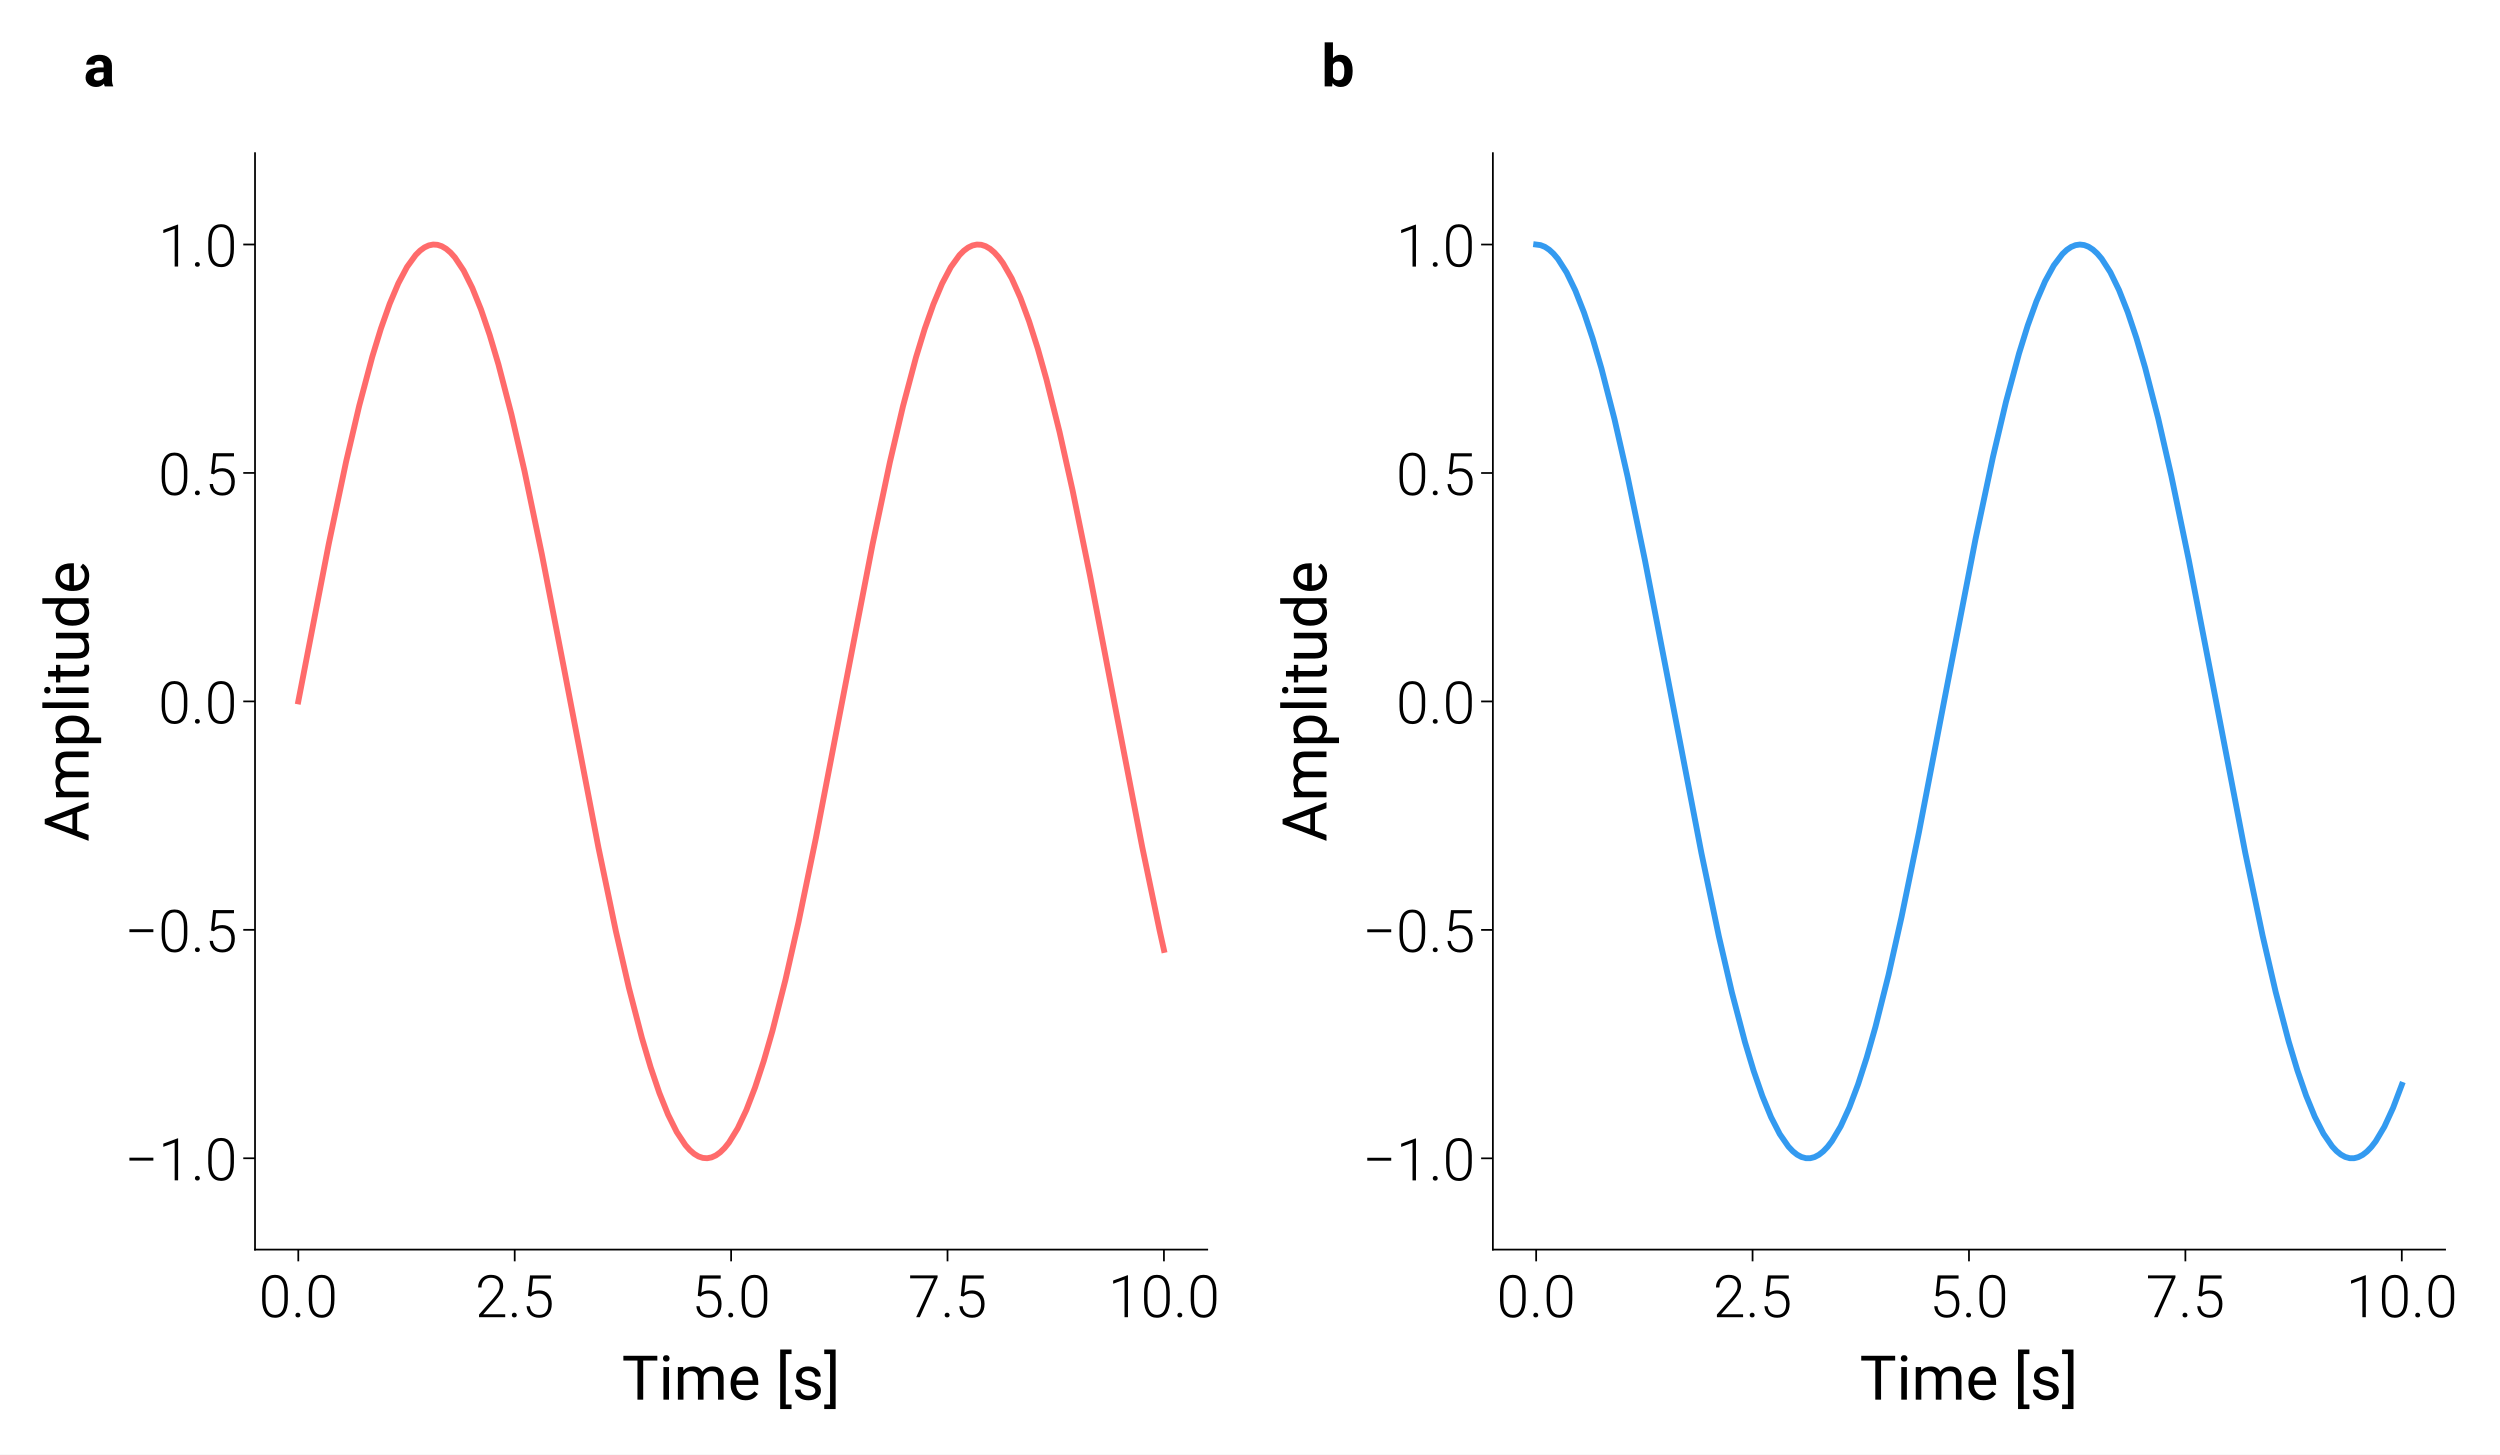
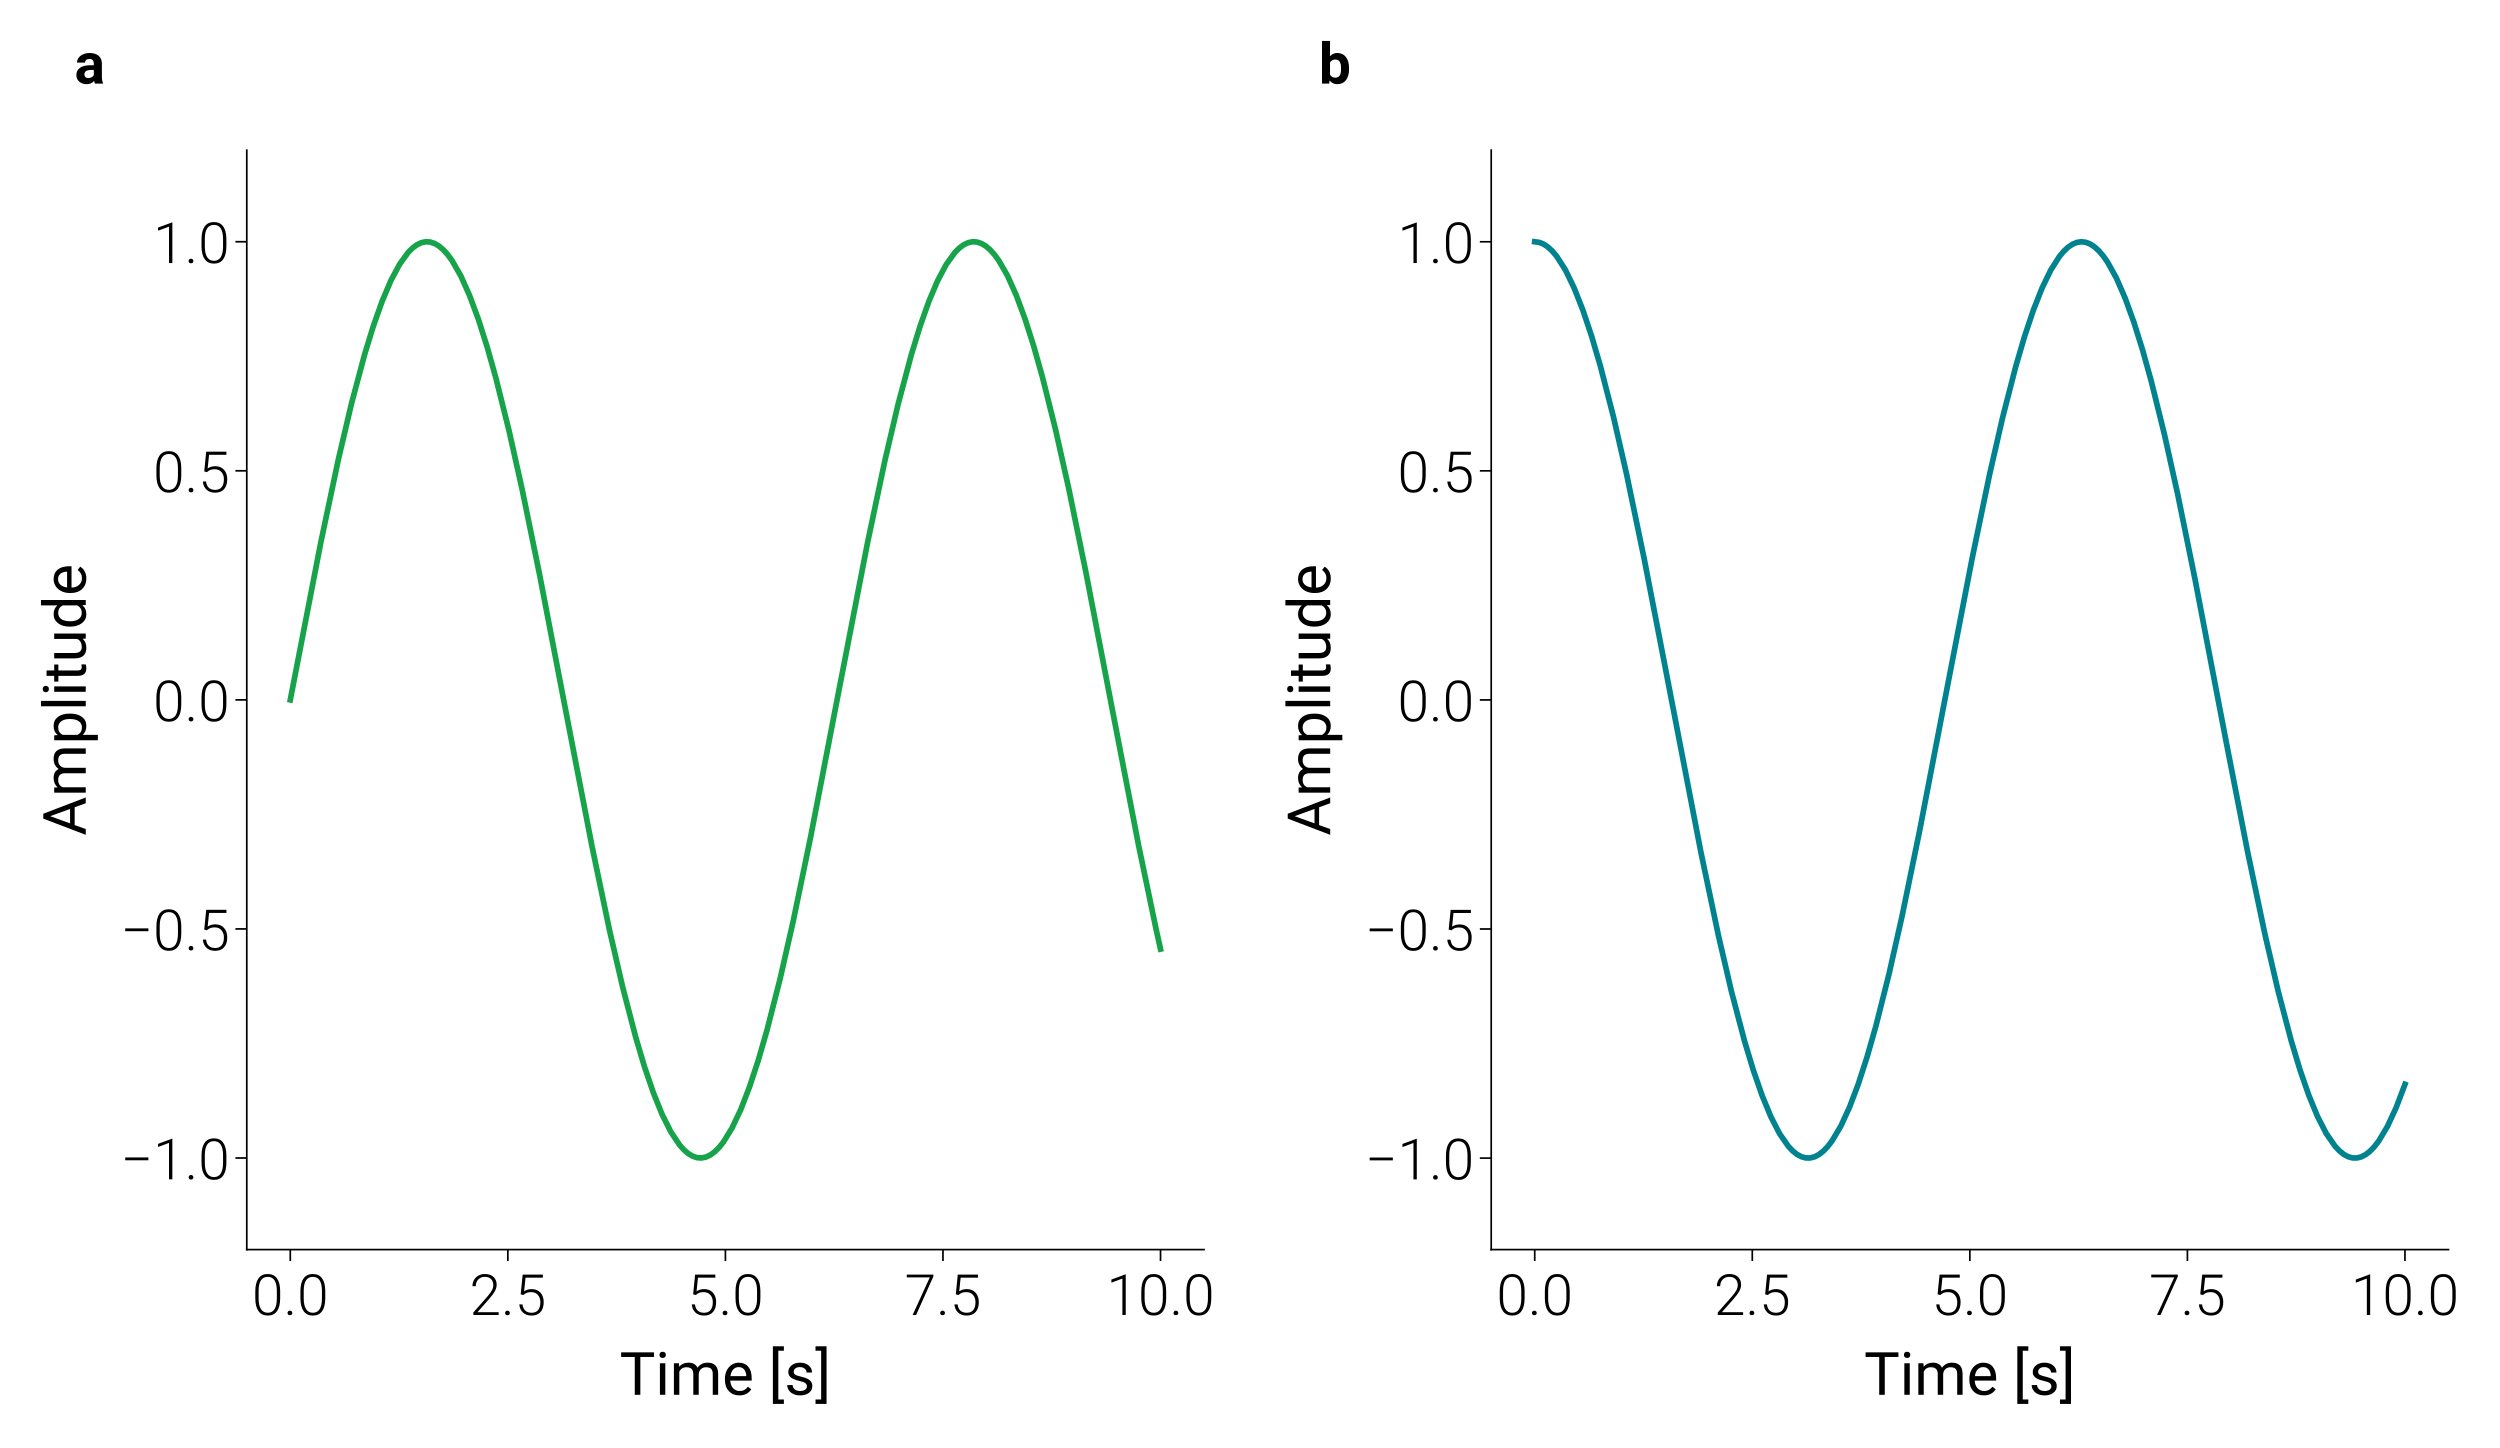
- <svg xmlns="http://www.w3.org/2000/svg" xmlns:xlink="http://www.w3.org/1999/xlink" width="425.3pt" height="247.444pt" viewBox="0 0 425.3 247.444" version="1.1">
+ <svg xmlns="http://www.w3.org/2000/svg" xmlns:xlink="http://www.w3.org/1999/xlink" width="439.497pt" height="254.539pt" viewBox="0 0 439.497 254.539" version="1.1">
  <defs>
    <style type="text/css">*{stroke-linejoin: round; stroke-linecap: butt}</style>
  </defs>
  <g id="figure_1">
    <g id="patch_1">
-       <path d="M 0 247.444  L 425.3 247.444  L 425.3 0  L 0 0  z " style="fill: #ffffff" />
+       <path d="M 0 254.539  L 439.497 254.539  L 439.497 -0  L 0 -0  z " style="fill: #ffffff" />
    </g>
    <g id="axes_1">
      <g id="patch_2">
-         <path d="M 43.383 212.581  L 205.371 212.581  L 205.371 26.057  L 43.383 26.057  z " style="fill: #ffffff" />
+         <path d="M 43.383 219.677  L 211.668 219.677  L 211.668 26.395  L 43.383 26.395  z " style="fill: #ffffff" />
      </g>
      <g id="matplotlib.axis_1">
        <g id="xtick_1">
          <g id="line2d_1">
            <defs>
-               <path id="m6e8997b86b" d="M 0 0  L 0 2  " style="stroke: #000000; stroke-width: 0.3" />
+               <path id="md398708c59" d="M 0 0  L 0 2  " style="stroke: #000000; stroke-width: 0.3" />
            </defs>
            <g>
-               <use xlink:href="#m6e8997b86b" x="50.746" y="212.581" style="stroke: #000000; stroke-width: 0.3" />
+               <use xlink:href="#md398708c59" x="51.032" y="219.677" style="stroke: #000000; stroke-width: 0.3" />
            </g>
          </g>
          <g id="text_1">
-             <g transform="translate(44.00998 224.0814) scale(0.1 -0.1)">
+             <g transform="translate(44.29622 231.1772) scale(0.1 -0.1)">
              <defs>
                <path id="Roboto-Light-30" d="M 3172 1897  Q 3172 934 2819 435  Q 2466 -63 1778 -63  Q 1103 -63 743 426  Q 384 916 375 1850  L 375 2666  Q 375 3625 731 4119  Q 1088 4613 1772 4613  Q 2447 4613 2803 4136  Q 3159 3659 3172 2731  L 3172 1897  z M 2797 2713  Q 2797 3494 2542 3894  Q 2288 4294 1772 4294  Q 1266 4294 1009 3903  Q 753 3513 747 2750  L 747 1856  Q 747 1078 1011 665  Q 1275 253 1778 253  Q 2278 253 2536 656  Q 2794 1059 2797 1838  L 2797 2713  z " transform="scale(0.015625)" />
                <path id="Roboto-Light-2e" d="M 453 225  Q 453 334 523 411  Q 594 488 719 488  Q 844 488 916 411  Q 988 334 988 225  Q 988 116 916 45  Q 844 -25 719 -25  Q 594 -25 523 45  Q 453 116 453 225  z " transform="scale(0.015625)" />
              </defs>
              <use xlink:href="#Roboto-Light-30" />
              <use xlink:href="#Roboto-Light-2e" transform="translate(55.41992 0)" />
              <use xlink:href="#Roboto-Light-30" transform="translate(79.29688 0)" />
            </g>
          </g>
        </g>
        <g id="xtick_2">
          <g id="line2d_2">
            <g>
-               <use xlink:href="#m6e8997b86b" x="87.561" y="212.581" style="stroke: #000000; stroke-width: 0.3" />
+               <use xlink:href="#md398708c59" x="89.279" y="219.677" style="stroke: #000000; stroke-width: 0.3" />
            </g>
          </g>
          <g id="text_2">
-             <g transform="translate(80.82549 224.0814) scale(0.1 -0.1)">
+             <g transform="translate(82.54295 231.1772) scale(0.1 -0.1)">
              <defs>
                <path id="Roboto-Light-32" d="M 3278 0  L 428 0  L 428 288  L 1988 2056  Q 2375 2503 2525 2793  Q 2675 3084 2675 3359  Q 2675 3791 2422 4042  Q 2169 4294 1725 4294  Q 1266 4294 983 4000  Q 700 3706 700 3238  L 328 3238  Q 328 3622 501 3937  Q 675 4253 995 4433  Q 1316 4613 1725 4613  Q 2350 4613 2701 4284  Q 3053 3956 3053 3391  Q 3053 3072 2854 2694  Q 2656 2316 2156 1750  L 888 316  L 3278 316  L 3278 0  z " transform="scale(0.015625)" />
                <path id="Roboto-Light-35" d="M 681 2331  L 903 4550  L 3178 4550  L 3178 4203  L 1225 4203  L 1066 2666  Q 1431 2916 1922 2916  Q 2538 2916 2903 2516  Q 3269 2116 3269 1450  Q 3269 731 2912 334  Q 2556 -63 1909 -63  Q 1316 -63 947 268  Q 578 600 525 1197  L 884 1197  Q 938 731 1200 492  Q 1463 253 1909 253  Q 2397 253 2645 562  Q 2894 872 2894 1444  Q 2894 1944 2616 2259  Q 2338 2575 1856 2575  Q 1591 2575 1394 2508  Q 1197 2441 978 2247  L 681 2331  z " transform="scale(0.015625)" />
              </defs>
              <use xlink:href="#Roboto-Light-32" />
              <use xlink:href="#Roboto-Light-2e" transform="translate(55.41992 0)" />
              <use xlink:href="#Roboto-Light-35" transform="translate(79.29688 0)" />
            </g>
          </g>
        </g>
        <g id="xtick_3">
          <g id="line2d_3">
            <g>
-               <use xlink:href="#m6e8997b86b" x="124.377" y="212.581" style="stroke: #000000; stroke-width: 0.3" />
+               <use xlink:href="#md398708c59" x="127.526" y="219.677" style="stroke: #000000; stroke-width: 0.3" />
            </g>
          </g>
          <g id="text_3">
-             <g transform="translate(117.641 224.0814) scale(0.1 -0.1)">
+             <g transform="translate(120.7897 231.1772) scale(0.1 -0.1)">
              <use xlink:href="#Roboto-Light-35" />
              <use xlink:href="#Roboto-Light-2e" transform="translate(55.41992 0)" />
              <use xlink:href="#Roboto-Light-30" transform="translate(79.29688 0)" />
            </g>
          </g>
        </g>
        <g id="xtick_4">
          <g id="line2d_4">
            <g>
-               <use xlink:href="#m6e8997b86b" x="161.192" y="212.581" style="stroke: #000000; stroke-width: 0.3" />
+               <use xlink:href="#md398708c59" x="165.772" y="219.677" style="stroke: #000000; stroke-width: 0.3" />
            </g>
          </g>
          <g id="text_4">
-             <g transform="translate(154.4565 224.0814) scale(0.1 -0.1)">
+             <g transform="translate(159.0364 231.1772) scale(0.1 -0.1)">
              <defs>
                <path id="Roboto-Light-37" d="M 3231 4334  L 1288 0  L 897 0  L 2828 4231  L 241 4231  L 241 4550  L 3231 4550  L 3231 4334  z " transform="scale(0.015625)" />
              </defs>
              <use xlink:href="#Roboto-Light-37" />
              <use xlink:href="#Roboto-Light-2e" transform="translate(55.41992 0)" />
              <use xlink:href="#Roboto-Light-35" transform="translate(79.29688 0)" />
            </g>
          </g>
        </g>
        <g id="xtick_5">
          <g id="line2d_5">
            <g>
-               <use xlink:href="#m6e8997b86b" x="198.008" y="212.581" style="stroke: #000000; stroke-width: 0.3" />
+               <use xlink:href="#md398708c59" x="204.019" y="219.677" style="stroke: #000000; stroke-width: 0.3" />
            </g>
          </g>
          <g id="text_5">
-             <g transform="translate(188.5009 224.0814) scale(0.1 -0.1)">
+             <g transform="translate(194.512 231.1772) scale(0.1 -0.1)">
              <defs>
                <path id="Roboto-Light-31" d="M 2169 0  L 1794 0  L 1794 4100  L 556 3641  L 556 3991  L 2106 4566  L 2169 4566  L 2169 0  z " transform="scale(0.015625)" />
              </defs>
              <use xlink:href="#Roboto-Light-31" />
              <use xlink:href="#Roboto-Light-30" transform="translate(55.41992 0)" />
              <use xlink:href="#Roboto-Light-2e" transform="translate(110.8398 0)" />
              <use xlink:href="#Roboto-Light-30" transform="translate(134.7168 0)" />
            </g>
          </g>
        </g>
        <g id="text_6">
-           <g transform="translate(105.7969 238.1107) scale(0.105 -0.105)">
+           <g transform="translate(108.9455 245.2064) scale(0.105 -0.105)">
            <defs>
              <path id="Roboto-Regular-54" d="M 3672 4056  L 2209 4056  L 2209 0  L 1613 0  L 1613 4056  L 153 4056  L 153 4550  L 3672 4550  L 3672 4056  z " transform="scale(0.015625)" />
              <path id="Roboto-Regular-69" d="M 1066 0  L 488 0  L 488 3381  L 1066 3381  L 1066 0  z M 441 4278  Q 441 4419 527 4516  Q 613 4613 781 4613  Q 950 4613 1037 4516  Q 1125 4419 1125 4278  Q 1125 4138 1037 4044  Q 950 3950 781 3950  Q 613 3950 527 4044  Q 441 4138 441 4278  z " transform="scale(0.015625)" />
              <path id="Roboto-Regular-6d" d="M 981 3381  L 997 3006  Q 1369 3444 2000 3444  Q 2709 3444 2966 2900  Q 3134 3144 3404 3294  Q 3675 3444 4044 3444  Q 5156 3444 5175 2266  L 5175 0  L 4597 0  L 4597 2231  Q 4597 2594 4431 2773  Q 4266 2953 3875 2953  Q 3553 2953 3340 2761  Q 3128 2569 3094 2244  L 3094 0  L 2513 0  L 2513 2216  Q 2513 2953 1791 2953  Q 1222 2953 1013 2469  L 1013 0  L 434 0  L 434 3381  L 981 3381  z " transform="scale(0.015625)" />
              <path id="Roboto-Regular-65" d="M 1841 -63  Q 1153 -63 722 389  Q 291 841 291 1597  L 291 1703  Q 291 2206 483 2601  Q 675 2997 1020 3220  Q 1366 3444 1769 3444  Q 2428 3444 2793 3009  Q 3159 2575 3159 1766  L 3159 1525  L 869 1525  Q 881 1025 1161 717  Q 1441 409 1872 409  Q 2178 409 2390 534  Q 2603 659 2763 866  L 3116 591  Q 2691 -63 1841 -63  z M 1769 2969  Q 1419 2969 1181 2714  Q 944 2459 888 2000  L 2581 2000  L 2581 2044  Q 2556 2484 2343 2726  Q 2131 2969 1769 2969  z " transform="scale(0.015625)" />
              <path id="Roboto-Regular-20" transform="scale(0.015625)" />
              <path id="Roboto-Regular-5b" d="M 1634 4725  L 1038 4725  L 1038 -500  L 1634 -500  L 1634 -975  L 456 -975  L 456 5200  L 1634 5200  L 1634 4725  z " transform="scale(0.015625)" />
              <path id="Roboto-Regular-73" d="M 2406 897  Q 2406 1131 2229 1261  Q 2053 1391 1614 1484  Q 1175 1578 917 1709  Q 659 1841 536 2022  Q 413 2203 413 2453  Q 413 2869 764 3156  Q 1116 3444 1663 3444  Q 2238 3444 2595 3147  Q 2953 2850 2953 2388  L 2372 2388  Q 2372 2625 2170 2797  Q 1969 2969 1663 2969  Q 1347 2969 1169 2831  Q 991 2694 991 2472  Q 991 2263 1156 2156  Q 1322 2050 1755 1953  Q 2188 1856 2456 1722  Q 2725 1588 2854 1398  Q 2984 1209 2984 938  Q 2984 484 2621 210  Q 2259 -63 1681 -63  Q 1275 -63 962 81  Q 650 225 473 483  Q 297 741 297 1041  L 875 1041  Q 891 750 1108 579  Q 1325 409 1681 409  Q 2009 409 2207 542  Q 2406 675 2406 897  z " transform="scale(0.015625)" />
              <path id="Roboto-Regular-5d" d="M 28 5200  L 1209 5200  L 1209 -975  L 28 -975  L 28 -500  L 631 -500  L 631 4725  L 28 4725  L 28 5200  z " transform="scale(0.015625)" />
            </defs>
            <use xlink:href="#Roboto-Regular-54" />
            <use xlink:href="#Roboto-Regular-69" transform="translate(59.66797 0)" />
            <use xlink:href="#Roboto-Regular-6d" transform="translate(83.93555 0)" />
            <use xlink:href="#Roboto-Regular-65" transform="translate(171.582 0)" />
            <use xlink:href="#Roboto-Regular-20" transform="translate(224.5605 0)" />
            <use xlink:href="#Roboto-Regular-5b" transform="translate(249.3164 0)" />
            <use xlink:href="#Roboto-Regular-73" transform="translate(275.8301 0)" />
            <use xlink:href="#Roboto-Regular-5d" transform="translate(327.3926 0)" />
          </g>
        </g>
      </g>
      <g id="matplotlib.axis_2">
        <g id="ytick_1">
          <g id="line2d_6">
            <defs>
-               <path id="m94674b279c" d="M 0 0  L -2 0  " style="stroke: #000000; stroke-width: 0.3" />
+               <path id="m29b4472c00" d="M 0 0  L -2 0  " style="stroke: #000000; stroke-width: 0.3" />
            </defs>
            <g>
-               <use xlink:href="#m94674b279c" x="43.383" y="197.043" style="stroke: #000000; stroke-width: 0.3" />
+               <use xlink:href="#m29b4472c00" x="43.383" y="203.575" style="stroke: #000000; stroke-width: 0.3" />
            </g>
          </g>
          <g id="text_7">
-             <g transform="translate(21.20781 200.7927) scale(0.1 -0.1)">
+             <g transform="translate(21.20781 207.3254) scale(0.1 -0.1)">
              <defs>
                <path id="Roboto-Light-2212" d="M 3125 2144  L 516 2144  L 516 2463  L 3125 2463  L 3125 2144  z " transform="scale(0.015625)" />
              </defs>
              <use xlink:href="#Roboto-Light-2212" />
              <use xlink:href="#Roboto-Light-31" transform="translate(57.03125 0)" />
              <use xlink:href="#Roboto-Light-2e" transform="translate(112.4512 0)" />
              <use xlink:href="#Roboto-Light-30" transform="translate(136.3281 0)" />
            </g>
          </g>
        </g>
        <g id="ytick_2">
          <g id="line2d_7">
            <g>
-               <use xlink:href="#m94674b279c" x="43.383" y="158.181" style="stroke: #000000; stroke-width: 0.3" />
+               <use xlink:href="#m29b4472c00" x="43.383" y="163.305" style="stroke: #000000; stroke-width: 0.3" />
            </g>
          </g>
          <g id="text_8">
-             <g transform="translate(21.20781 161.9306) scale(0.1 -0.1)">
+             <g transform="translate(21.20781 167.0554) scale(0.1 -0.1)">
              <use xlink:href="#Roboto-Light-2212" />
              <use xlink:href="#Roboto-Light-30" transform="translate(57.03125 0)" />
              <use xlink:href="#Roboto-Light-2e" transform="translate(112.4512 0)" />
              <use xlink:href="#Roboto-Light-35" transform="translate(136.3281 0)" />
            </g>
          </g>
        </g>
        <g id="ytick_3">
          <g id="line2d_8">
            <g>
-               <use xlink:href="#m94674b279c" x="43.383" y="119.319" style="stroke: #000000; stroke-width: 0.3" />
+               <use xlink:href="#m29b4472c00" x="43.383" y="123.035" style="stroke: #000000; stroke-width: 0.3" />
            </g>
          </g>
          <g id="text_9">
-             <g transform="translate(26.91094 123.0686) scale(0.1 -0.1)">
+             <g transform="translate(26.91094 126.7854) scale(0.1 -0.1)">
              <use xlink:href="#Roboto-Light-30" />
              <use xlink:href="#Roboto-Light-2e" transform="translate(55.41992 0)" />
              <use xlink:href="#Roboto-Light-30" transform="translate(79.29688 0)" />
            </g>
          </g>
        </g>
        <g id="ytick_4">
          <g id="line2d_9">
            <g>
-               <use xlink:href="#m94674b279c" x="43.383" y="80.457" style="stroke: #000000; stroke-width: 0.3" />
+               <use xlink:href="#m29b4472c00" x="43.383" y="82.765" style="stroke: #000000; stroke-width: 0.3" />
            </g>
          </g>
          <g id="text_10">
-             <g transform="translate(26.91094 84.20657) scale(0.1 -0.1)">
+             <g transform="translate(26.91094 86.51536) scale(0.1 -0.1)">
              <use xlink:href="#Roboto-Light-30" />
              <use xlink:href="#Roboto-Light-2e" transform="translate(55.41992 0)" />
              <use xlink:href="#Roboto-Light-35" transform="translate(79.29688 0)" />
            </g>
          </g>
        </g>
        <g id="ytick_5">
          <g id="line2d_10">
            <g>
-               <use xlink:href="#m94674b279c" x="43.383" y="41.595" style="stroke: #000000; stroke-width: 0.3" />
+               <use xlink:href="#m29b4472c00" x="43.383" y="42.495" style="stroke: #000000; stroke-width: 0.3" />
            </g>
          </g>
          <g id="text_11">
-             <g transform="translate(26.91094 45.34454) scale(0.1 -0.1)">
+             <g transform="translate(26.91094 46.24535) scale(0.1 -0.1)">
              <use xlink:href="#Roboto-Light-31" />
              <use xlink:href="#Roboto-Light-2e" transform="translate(55.41992 0)" />
              <use xlink:href="#Roboto-Light-30" transform="translate(79.29688 0)" />
            </g>
          </g>
        </g>
        <g id="text_12">
-           <g transform="translate(15.075 143.1905) rotate(-90) scale(0.105 -0.105)">
+           <g transform="translate(15.075 146.9073) rotate(-90) scale(0.105 -0.105)">
            <defs>
              <path id="Roboto-Regular-41" d="M 3041 1188  L 1134 1188  L 706 0  L 88 0  L 1825 4550  L 2350 4550  L 4091 0  L 3475 0  L 3041 1188  z M 1316 1681  L 2863 1681  L 2088 3809  L 1316 1681  z " transform="scale(0.015625)" />
              <path id="Roboto-Regular-70" d="M 3294 1653  Q 3294 881 2941 409  Q 2588 -63 1984 -63  Q 1369 -63 1016 328  L 1016 -1300  L 438 -1300  L 438 3381  L 966 3381  L 994 3006  Q 1347 3444 1975 3444  Q 2584 3444 2939 2984  Q 3294 2525 3294 1706  L 3294 1653  z M 2716 1719  Q 2716 2291 2472 2622  Q 2228 2953 1803 2953  Q 1278 2953 1016 2488  L 1016 872  Q 1275 409 1809 409  Q 2225 409 2470 739  Q 2716 1069 2716 1719  z " transform="scale(0.015625)" />
              <path id="Roboto-Regular-6c" d="M 1066 0  L 488 0  L 488 4800  L 1066 4800  L 1066 0  z " transform="scale(0.015625)" />
              <path id="Roboto-Regular-74" d="M 1222 4200  L 1222 3381  L 1853 3381  L 1853 2934  L 1222 2934  L 1222 838  Q 1222 634 1306 532  Q 1391 431 1594 431  Q 1694 431 1869 469  L 1869 0  Q 1641 -63 1425 -63  Q 1038 -63 841 171  Q 644 406 644 838  L 644 2934  L 28 2934  L 28 3381  L 644 3381  L 644 4200  L 1222 4200  z " transform="scale(0.015625)" />
              <path id="Roboto-Regular-75" d="M 2525 334  Q 2188 -63 1534 -63  Q 994 -63 711 251  Q 428 566 425 1181  L 425 3381  L 1003 3381  L 1003 1197  Q 1003 428 1628 428  Q 2291 428 2509 922  L 2509 3381  L 3088 3381  L 3088 0  L 2538 0  L 2525 334  z " transform="scale(0.015625)" />
              <path id="Roboto-Regular-64" d="M 297 1719  Q 297 2497 665 2970  Q 1034 3444 1631 3444  Q 2225 3444 2572 3038  L 2572 4800  L 3150 4800  L 3150 0  L 2619 0  L 2591 363  Q 2244 -63 1625 -63  Q 1038 -63 667 418  Q 297 900 297 1675  L 297 1719  z M 875 1653  Q 875 1078 1112 753  Q 1350 428 1769 428  Q 2319 428 2572 922  L 2572 2475  Q 2313 2953 1775 2953  Q 1350 2953 1112 2625  Q 875 2297 875 1653  z " transform="scale(0.015625)" />
            </defs>
            <use xlink:href="#Roboto-Regular-41" />
            <use xlink:href="#Roboto-Regular-6d" transform="translate(65.23438 0)" />
            <use xlink:href="#Roboto-Regular-70" transform="translate(152.8809 0)" />
            <use xlink:href="#Roboto-Regular-6c" transform="translate(208.9844 0)" />
            <use xlink:href="#Roboto-Regular-69" transform="translate(233.252 0)" />
            <use xlink:href="#Roboto-Regular-74" transform="translate(257.5195 0)" />
            <use xlink:href="#Roboto-Regular-75" transform="translate(290.1855 0)" />
            <use xlink:href="#Roboto-Regular-64" transform="translate(345.3125 0)" />
            <use xlink:href="#Roboto-Regular-65" transform="translate(401.709 0)" />
          </g>
        </g>
      </g>
      <g id="line2d_11">
-         <path d="M 50.746 119.319  L 55.926 92.539  L 58.886 78.51  L 61.106 69.039  L 63.326 60.707  L 64.806 55.882  L 66.286 51.696  L 67.766 48.193  L 69.246 45.407  L 70.726 43.368  L 71.466 42.634  L 72.206 42.095  L 72.946 41.75  L 73.686 41.601  L 74.426 41.648  L 75.166 41.892  L 75.906 42.331  L 76.646 42.964  L 77.386 43.79  L 78.866 46.012  L 80.346 48.973  L 81.826 52.644  L 83.306 56.988  L 84.786 61.962  L 87.006 70.49  L 89.226 80.125  L 92.186 94.315  L 95.887 113.397  L 101.807 144.191  L 104.767 158.392  L 106.987 168.04  L 109.207 176.582  L 110.687 181.566  L 112.167 185.922  L 113.647 189.605  L 115.127 192.58  L 116.607 194.814  L 117.347 195.647  L 118.087 196.287  L 118.827 196.733  L 119.567 196.983  L 120.307 197.038  L 121.047 196.896  L 121.787 196.558  L 122.527 196.025  L 123.267 195.299  L 124.007 194.38  L 125.487 191.978  L 126.967 188.843  L 128.447 185.005  L 129.927 180.505  L 131.407 175.387  L 133.627 166.668  L 135.847 156.874  L 138.807 142.531  L 143.247 119.457  L 148.427 92.669  L 151.387 78.628  L 153.607 69.144  L 155.827 60.798  L 157.307 55.961  L 158.787 51.764  L 160.267 48.248  L 161.747 45.45  L 163.227 43.397  L 163.968 42.657  L 164.708 42.11  L 165.448 41.759  L 166.188 41.603  L 166.928 41.643  L 167.668 41.88  L 168.408 42.312  L 169.148 42.938  L 169.888 43.758  L 170.628 44.768  L 172.108 47.349  L 173.588 50.657  L 175.068 54.658  L 176.548 59.312  L 178.028 64.571  L 180.248 73.477  L 182.468 83.423  L 185.428 97.91  L 189.868 121.064  L 194.308 144.06  L 197.268 158.273  L 198.008 161.602  L 198.008 161.602  " clip-path="url(#p3b3c256845)" style="fill: none; stroke: #ff6b6b; stroke-linecap: square" />
+         <path d="M 51.032 123.035  L 56.414 95.285  L 59.489 80.749  L 61.795 70.934  L 64.101 62.301  L 65.639 57.3  L 67.177 52.963  L 68.714 49.332  L 70.252 46.446  L 71.789 44.333  L 72.558 43.573  L 73.327 43.014  L 74.096 42.656  L 74.864 42.502  L 75.633 42.551  L 76.402 42.803  L 77.171 43.258  L 77.939 43.914  L 78.708 44.77  L 79.477 45.824  L 81.015 48.513  L 82.552 51.954  L 84.09 56.112  L 85.627 60.945  L 87.165 66.406  L 89.471 75.649  L 91.777 85.967  L 94.853 100.989  L 99.465 124.987  L 104.078 148.809  L 107.153 163.525  L 109.459 173.522  L 111.766 182.374  L 113.303 187.538  L 114.841 192.052  L 116.378 195.869  L 117.916 198.951  L 119.453 201.266  L 120.222 202.129  L 120.991 202.793  L 121.76 203.255  L 122.529 203.514  L 123.297 203.57  L 124.066 203.423  L 124.835 203.073  L 125.604 202.521  L 126.372 201.768  L 127.141 200.817  L 128.679 198.327  L 130.216 195.078  L 131.754 191.102  L 133.291 186.439  L 134.829 181.136  L 137.135 172.1  L 139.442 161.951  L 142.517 147.089  L 147.129 123.179  L 152.511 95.42  L 155.586 80.87  L 157.892 71.043  L 160.199 62.395  L 161.736 57.383  L 163.274 53.033  L 164.811 49.39  L 166.349 46.491  L 167.886 44.363  L 168.655 43.596  L 169.424 43.03  L 170.193 42.666  L 170.962 42.504  L 171.73 42.546  L 172.499 42.791  L 173.268 43.239  L 174.037 43.888  L 174.805 44.737  L 175.574 45.783  L 177.112 48.458  L 178.649 51.886  L 180.187 56.032  L 181.725 60.854  L 183.262 66.304  L 185.568 75.533  L 187.875 85.84  L 190.95 100.851  L 195.563 124.844  L 200.175 148.674  L 203.25 163.401  L 204.019 166.851  L 204.019 166.851  " clip-path="url(#p3251d9065e)" style="fill: none; stroke: #16a34a; stroke-linecap: square" />
      </g>
      <g id="patch_3">
-         <path d="M 43.383 212.581  L 43.383 26.057  " style="fill: none; stroke: #000000; stroke-width: 0.3; stroke-linejoin: miter; stroke-linecap: square" />
+         <path d="M 43.383 219.677  L 43.383 26.395  " style="fill: none; stroke: #000000; stroke-width: 0.3; stroke-linejoin: miter; stroke-linecap: square" />
      </g>
      <g id="patch_4">
-         <path d="M 43.383 212.581  L 205.371 212.581  " style="fill: none; stroke: #000000; stroke-width: 0.3; stroke-linejoin: miter; stroke-linecap: square" />
+         <path d="M 43.383 219.677  L 211.668 219.677  " style="fill: none; stroke: #000000; stroke-width: 0.3; stroke-linejoin: miter; stroke-linecap: square" />
      </g>
      <g id="text_13">
-         <g transform="translate(14.22492 14.7) scale(0.1 -0.1)">
+         <g transform="translate(13.0914 14.7) scale(0.1 -0.1)">
          <defs>
            <path id="Roboto-Bold-61" d="M 2306 0  Q 2244 122 2216 303  Q 1888 -63 1363 -63  Q 866 -63 539 225  Q 213 513 213 950  Q 213 1488 611 1775  Q 1009 2063 1763 2066  L 2178 2066  L 2178 2259  Q 2178 2494 2058 2634  Q 1938 2775 1678 2775  Q 1450 2775 1320 2665  Q 1191 2556 1191 2366  L 288 2366  Q 288 2659 469 2909  Q 650 3159 981 3301  Q 1313 3444 1725 3444  Q 2350 3444 2717 3130  Q 3084 2816 3084 2247  L 3084 781  Q 3088 300 3219 53  L 3219 0  L 2306 0  z M 1559 628  Q 1759 628 1928 717  Q 2097 806 2178 956  L 2178 1538  L 1841 1538  Q 1163 1538 1119 1069  L 1116 1016  Q 1116 847 1234 737  Q 1353 628 1559 628  z " transform="scale(0.015625)" />
          </defs>
          <use xlink:href="#Roboto-Bold-61" />
        </g>
      </g>
    </g>
    <g id="axes_2">
      <g id="patch_5">
-         <path d="M 253.968 212.581  L 415.956 212.581  L 415.956 26.057  L 253.968 26.057  z " style="fill: #ffffff" />
+         <path d="M 262.154 219.677  L 430.44 219.677  L 430.44 26.395  L 262.154 26.395  z " style="fill: #ffffff" />
      </g>
      <g id="matplotlib.axis_3">
        <g id="xtick_6">
          <g id="line2d_12">
            <g>
-               <use xlink:href="#m6e8997b86b" x="261.331" y="212.581" style="stroke: #000000; stroke-width: 0.3" />
+               <use xlink:href="#md398708c59" x="269.803" y="219.677" style="stroke: #000000; stroke-width: 0.3" />
            </g>
          </g>
          <g id="text_14">
-             <g transform="translate(254.5947 224.0814) scale(0.1 -0.1)">
+             <g transform="translate(263.0675 231.1772) scale(0.1 -0.1)">
              <use xlink:href="#Roboto-Light-30" />
              <use xlink:href="#Roboto-Light-2e" transform="translate(55.41992 0)" />
              <use xlink:href="#Roboto-Light-30" transform="translate(79.29688 0)" />
            </g>
          </g>
        </g>
        <g id="xtick_7">
          <g id="line2d_13">
            <g>
-               <use xlink:href="#m6e8997b86b" x="298.146" y="212.581" style="stroke: #000000; stroke-width: 0.3" />
+               <use xlink:href="#md398708c59" x="308.05" y="219.677" style="stroke: #000000; stroke-width: 0.3" />
            </g>
          </g>
          <g id="text_15">
-             <g transform="translate(291.4102 224.0814) scale(0.1 -0.1)">
+             <g transform="translate(301.3142 231.1772) scale(0.1 -0.1)">
              <use xlink:href="#Roboto-Light-32" />
              <use xlink:href="#Roboto-Light-2e" transform="translate(55.41992 0)" />
              <use xlink:href="#Roboto-Light-35" transform="translate(79.29688 0)" />
            </g>
          </g>
        </g>
        <g id="xtick_8">
          <g id="line2d_14">
            <g>
-               <use xlink:href="#m6e8997b86b" x="334.962" y="212.581" style="stroke: #000000; stroke-width: 0.3" />
+               <use xlink:href="#md398708c59" x="346.297" y="219.677" style="stroke: #000000; stroke-width: 0.3" />
            </g>
          </g>
          <g id="text_16">
-             <g transform="translate(328.2258 224.0814) scale(0.1 -0.1)">
+             <g transform="translate(339.561 231.1772) scale(0.1 -0.1)">
              <use xlink:href="#Roboto-Light-35" />
              <use xlink:href="#Roboto-Light-2e" transform="translate(55.41992 0)" />
              <use xlink:href="#Roboto-Light-30" transform="translate(79.29688 0)" />
            </g>
          </g>
        </g>
        <g id="xtick_9">
          <g id="line2d_15">
            <g>
-               <use xlink:href="#m6e8997b86b" x="371.777" y="212.581" style="stroke: #000000; stroke-width: 0.3" />
+               <use xlink:href="#md398708c59" x="384.544" y="219.677" style="stroke: #000000; stroke-width: 0.3" />
            </g>
          </g>
          <g id="text_17">
-             <g transform="translate(365.0413 224.0814) scale(0.1 -0.1)">
+             <g transform="translate(377.8077 231.1772) scale(0.1 -0.1)">
              <use xlink:href="#Roboto-Light-37" />
              <use xlink:href="#Roboto-Light-2e" transform="translate(55.41992 0)" />
              <use xlink:href="#Roboto-Light-35" transform="translate(79.29688 0)" />
            </g>
          </g>
        </g>
        <g id="xtick_10">
          <g id="line2d_16">
            <g>
-               <use xlink:href="#m6e8997b86b" x="408.593" y="212.581" style="stroke: #000000; stroke-width: 0.3" />
+               <use xlink:href="#md398708c59" x="422.79" y="219.677" style="stroke: #000000; stroke-width: 0.3" />
            </g>
          </g>
          <g id="text_18">
-             <g transform="translate(399.0857 224.0814) scale(0.1 -0.1)">
+             <g transform="translate(413.2833 231.1772) scale(0.1 -0.1)">
              <use xlink:href="#Roboto-Light-31" />
              <use xlink:href="#Roboto-Light-30" transform="translate(55.41992 0)" />
              <use xlink:href="#Roboto-Light-2e" transform="translate(110.8398 0)" />
              <use xlink:href="#Roboto-Light-30" transform="translate(134.7168 0)" />
            </g>
          </g>
        </g>
        <g id="text_19">
-           <g transform="translate(316.3816 238.1107) scale(0.105 -0.105)">
+           <g transform="translate(327.7168 245.2064) scale(0.105 -0.105)">
            <use xlink:href="#Roboto-Regular-54" />
            <use xlink:href="#Roboto-Regular-69" transform="translate(59.66797 0)" />
            <use xlink:href="#Roboto-Regular-6d" transform="translate(83.93555 0)" />
            <use xlink:href="#Roboto-Regular-65" transform="translate(171.582 0)" />
            <use xlink:href="#Roboto-Regular-20" transform="translate(224.5605 0)" />
            <use xlink:href="#Roboto-Regular-5b" transform="translate(249.3164 0)" />
            <use xlink:href="#Roboto-Regular-73" transform="translate(275.8301 0)" />
            <use xlink:href="#Roboto-Regular-5d" transform="translate(327.3926 0)" />
          </g>
        </g>
      </g>
      <g id="matplotlib.axis_4">
        <g id="ytick_6">
          <g id="line2d_17">
            <g>
-               <use xlink:href="#m94674b279c" x="253.968" y="197.057" style="stroke: #000000; stroke-width: 0.3" />
+               <use xlink:href="#m29b4472c00" x="262.154" y="203.591" style="stroke: #000000; stroke-width: 0.3" />
            </g>
          </g>
          <g id="text_20">
-             <g transform="translate(231.7926 200.8074) scale(0.1 -0.1)">
+             <g transform="translate(239.9791 207.3406) scale(0.1 -0.1)">
              <use xlink:href="#Roboto-Light-2212" />
              <use xlink:href="#Roboto-Light-31" transform="translate(57.03125 0)" />
              <use xlink:href="#Roboto-Light-2e" transform="translate(112.4512 0)" />
              <use xlink:href="#Roboto-Light-30" transform="translate(136.3281 0)" />
            </g>
          </g>
        </g>
        <g id="ytick_7">
          <g id="line2d_18">
            <g>
-               <use xlink:href="#m94674b279c" x="253.968" y="158.193" style="stroke: #000000; stroke-width: 0.3" />
+               <use xlink:href="#m29b4472c00" x="262.154" y="163.319" style="stroke: #000000; stroke-width: 0.3" />
            </g>
          </g>
          <g id="text_21">
-             <g transform="translate(231.7926 161.9433) scale(0.1 -0.1)">
+             <g transform="translate(239.9791 167.0685) scale(0.1 -0.1)">
              <use xlink:href="#Roboto-Light-2212" />
              <use xlink:href="#Roboto-Light-30" transform="translate(57.03125 0)" />
              <use xlink:href="#Roboto-Light-2e" transform="translate(112.4512 0)" />
              <use xlink:href="#Roboto-Light-35" transform="translate(136.3281 0)" />
            </g>
          </g>
        </g>
        <g id="ytick_8">
          <g id="line2d_19">
            <g>
-               <use xlink:href="#m94674b279c" x="253.968" y="119.329" style="stroke: #000000; stroke-width: 0.3" />
+               <use xlink:href="#m29b4472c00" x="262.154" y="123.046" style="stroke: #000000; stroke-width: 0.3" />
            </g>
          </g>
          <g id="text_22">
-             <g transform="translate(237.4957 123.0792) scale(0.1 -0.1)">
+             <g transform="translate(245.6822 126.7964) scale(0.1 -0.1)">
              <use xlink:href="#Roboto-Light-30" />
              <use xlink:href="#Roboto-Light-2e" transform="translate(55.41992 0)" />
              <use xlink:href="#Roboto-Light-30" transform="translate(79.29688 0)" />
            </g>
          </g>
        </g>
        <g id="ytick_9">
          <g id="line2d_20">
            <g>
-               <use xlink:href="#m94674b279c" x="253.968" y="80.465" style="stroke: #000000; stroke-width: 0.3" />
+               <use xlink:href="#m29b4472c00" x="262.154" y="82.774" style="stroke: #000000; stroke-width: 0.3" />
            </g>
          </g>
          <g id="text_23">
-             <g transform="translate(237.4957 84.21517) scale(0.1 -0.1)">
+             <g transform="translate(245.6822 86.52428) scale(0.1 -0.1)">
              <use xlink:href="#Roboto-Light-30" />
              <use xlink:href="#Roboto-Light-2e" transform="translate(55.41992 0)" />
              <use xlink:href="#Roboto-Light-35" transform="translate(79.29688 0)" />
            </g>
          </g>
        </g>
        <g id="ytick_10">
          <g id="line2d_21">
            <g>
-               <use xlink:href="#m94674b279c" x="253.968" y="41.601" style="stroke: #000000; stroke-width: 0.3" />
+               <use xlink:href="#m29b4472c00" x="262.154" y="42.502" style="stroke: #000000; stroke-width: 0.3" />
            </g>
          </g>
          <g id="text_24">
-             <g transform="translate(237.4957 45.35111) scale(0.1 -0.1)">
+             <g transform="translate(245.6822 46.25216) scale(0.1 -0.1)">
              <use xlink:href="#Roboto-Light-31" />
              <use xlink:href="#Roboto-Light-2e" transform="translate(55.41992 0)" />
              <use xlink:href="#Roboto-Light-30" transform="translate(79.29688 0)" />
            </g>
          </g>
        </g>
        <g id="text_25">
-           <g transform="translate(225.6598 143.1905) rotate(-90) scale(0.105 -0.105)">
+           <g transform="translate(233.8463 146.9073) rotate(-90) scale(0.105 -0.105)">
            <use xlink:href="#Roboto-Regular-41" />
            <use xlink:href="#Roboto-Regular-6d" transform="translate(65.23438 0)" />
            <use xlink:href="#Roboto-Regular-70" transform="translate(152.8809 0)" />
            <use xlink:href="#Roboto-Regular-6c" transform="translate(208.9844 0)" />
            <use xlink:href="#Roboto-Regular-69" transform="translate(233.252 0)" />
            <use xlink:href="#Roboto-Regular-74" transform="translate(257.5195 0)" />
            <use xlink:href="#Roboto-Regular-75" transform="translate(290.1855 0)" />
            <use xlink:href="#Roboto-Regular-64" transform="translate(345.3125 0)" />
            <use xlink:href="#Roboto-Regular-65" transform="translate(401.709 0)" />
          </g>
        </g>
      </g>
      <g id="line2d_22">
-         <path d="M 261.331 41.601  L 262.071 41.699  L 262.811 41.993  L 263.551 42.483  L 264.291 43.166  L 265.031 44.042  L 266.511 46.361  L 267.991 49.416  L 269.471 53.177  L 270.951 57.605  L 272.431 62.657  L 274.651 71.289  L 276.871 81.01  L 279.831 95.284  L 283.531 114.416  L 289.451 145.159  L 292.411 159.276  L 294.631 168.837  L 296.851 177.274  L 298.331 182.18  L 299.811 186.451  L 301.291 190.045  L 302.771 192.926  L 304.251 195.063  L 304.991 195.846  L 305.731 196.436  L 306.471 196.831  L 307.211 197.031  L 307.951 197.035  L 308.691 196.842  L 309.431 196.453  L 310.171 195.87  L 310.911 195.094  L 311.651 194.126  L 313.131 191.627  L 314.611 188.399  L 316.091 184.473  L 317.571 179.89  L 319.051 174.696  L 321.272 165.875  L 323.492 155.998  L 326.452 141.576  L 330.892 118.456  L 336.072 91.73  L 339.032 77.779  L 341.252 68.384  L 343.472 60.146  L 344.952 55.389  L 346.432 51.277  L 347.912 47.852  L 349.392 45.149  L 350.872 43.194  L 351.612 42.504  L 352.352 42.007  L 353.092 41.706  L 353.832 41.601  L 354.572 41.692  L 355.312 41.98  L 356.052 42.462  L 356.792 43.139  L 357.532 44.007  L 359.012 46.313  L 360.492 49.356  L 361.972 53.104  L 363.452 57.521  L 364.932 62.562  L 367.152 71.18  L 369.372 80.89  L 372.332 95.152  L 376.032 114.278  L 381.952 145.029  L 384.912 159.157  L 387.132 168.73  L 389.352 177.182  L 390.832 182.099  L 392.313 186.382  L 393.793 189.988  L 395.273 192.881  L 396.753 195.032  L 397.493 195.822  L 398.233 196.419  L 398.973 196.821  L 399.713 197.027  L 400.453 197.038  L 401.193 196.852  L 401.933 196.47  L 402.673 195.894  L 403.413 195.125  L 404.153 194.164  L 405.633 191.678  L 407.113 188.462  L 408.593 184.549  L 408.593 184.549  " clip-path="url(#p765daa23ab)" style="fill: none; stroke: #339af0; stroke-linecap: square" />
+         <path d="M 269.803 42.502  L 270.572 42.604  L 271.341 42.909  L 272.11 43.416  L 272.879 44.124  L 273.647 45.031  L 275.185 47.434  L 276.722 50.6  L 278.26 54.497  L 279.798 59.086  L 281.335 64.32  L 283.641 73.265  L 285.948 83.339  L 289.023 98.13  L 292.867 117.955  L 299.017 149.812  L 302.092 164.44  L 304.398 174.347  L 306.705 183.091  L 308.242 188.174  L 309.78 192.6  L 311.317 196.325  L 312.855 199.309  L 314.393 201.524  L 315.161 202.336  L 315.93 202.947  L 316.699 203.357  L 317.468 203.563  L 318.236 203.567  L 319.005 203.367  L 319.774 202.965  L 320.543 202.361  L 321.312 201.556  L 322.08 200.553  L 323.618 197.964  L 325.156 194.619  L 326.693 190.551  L 328.231 185.802  L 329.768 180.419  L 332.075 171.279  L 334.381 161.044  L 337.456 146.1  L 342.069 122.142  L 346.681 98.266  L 349.756 83.464  L 352.063 73.378  L 354.369 64.419  L 355.907 59.173  L 357.444 54.572  L 358.982 50.663  L 360.519 47.483  L 362.057 45.067  L 362.826 44.153  L 363.594 43.437  L 364.363 42.923  L 365.132 42.611  L 365.901 42.502  L 366.67 42.597  L 367.438 42.894  L 368.207 43.394  L 368.976 44.095  L 369.745 44.996  L 370.513 46.093  L 372.051 48.868  L 373.589 52.391  L 375.126 56.627  L 376.664 61.533  L 378.201 67.06  L 380.508 76.392  L 382.814 86.781  L 385.889 101.87  L 391.27 129.942  L 395.114 149.677  L 398.189 164.317  L 400.496 174.237  L 402.802 182.995  L 404.34 188.09  L 405.877 192.528  L 407.415 196.265  L 408.952 199.263  L 410.49 201.492  L 411.259 202.31  L 412.027 202.929  L 412.796 203.345  L 413.565 203.56  L 414.334 203.57  L 415.103 203.378  L 415.871 202.983  L 416.64 202.385  L 417.409 201.588  L 418.178 200.592  L 419.715 198.017  L 421.253 194.684  L 422.79 190.629  L 422.79 190.629  " clip-path="url(#pe7e3c92566)" style="fill: none; stroke: #00838f; stroke-linecap: square" />
      </g>
      <g id="patch_6">
-         <path d="M 253.968 212.581  L 253.968 26.057  " style="fill: none; stroke: #000000; stroke-width: 0.3; stroke-linejoin: miter; stroke-linecap: square" />
+         <path d="M 262.154 219.677  L 262.154 26.395  " style="fill: none; stroke: #000000; stroke-width: 0.3; stroke-linejoin: miter; stroke-linecap: square" />
      </g>
      <g id="patch_7">
-         <path d="M 253.968 212.581  L 415.956 212.581  " style="fill: none; stroke: #000000; stroke-width: 0.3; stroke-linejoin: miter; stroke-linecap: square" />
+         <path d="M 262.154 219.677  L 430.44 219.677  " style="fill: none; stroke: #000000; stroke-width: 0.3; stroke-linejoin: miter; stroke-linecap: square" />
      </g>
      <g id="text_26">
-         <g transform="translate(224.8097 14.7) scale(0.1 -0.1)">
+         <g transform="translate(231.8627 14.7) scale(0.1 -0.1)">
          <defs>
            <path id="Roboto-Bold-62" d="M 3394 1659  Q 3394 847 3047 392  Q 2700 -63 2078 -63  Q 1528 -63 1200 359  L 1159 0  L 347 0  L 347 4800  L 1250 4800  L 1250 3078  Q 1563 3444 2072 3444  Q 2691 3444 3042 2989  Q 3394 2534 3394 1709  L 3394 1659  z M 2491 1725  Q 2491 2238 2328 2473  Q 2166 2709 1844 2709  Q 1413 2709 1250 2356  L 1250 1022  Q 1416 666 1850 666  Q 2288 666 2425 1097  Q 2491 1303 2491 1725  z " transform="scale(0.015625)" />
          </defs>
          <use xlink:href="#Roboto-Bold-62" />
        </g>
      </g>
    </g>
  </g>
  <defs>
-     <clipPath id="p3b3c256845">
-       <rect x="43.383" y="26.057" width="161.988" height="186.524" />
+     <clipPath id="p3251d9065e">
+       <rect x="43.383" y="26.395" width="168.286" height="193.282" />
    </clipPath>
-     <clipPath id="p765daa23ab">
-       <rect x="253.968" y="26.057" width="161.988" height="186.524" />
+     <clipPath id="pe7e3c92566">
+       <rect x="262.154" y="26.395" width="168.286" height="193.282" />
    </clipPath>
  </defs>
</svg>
